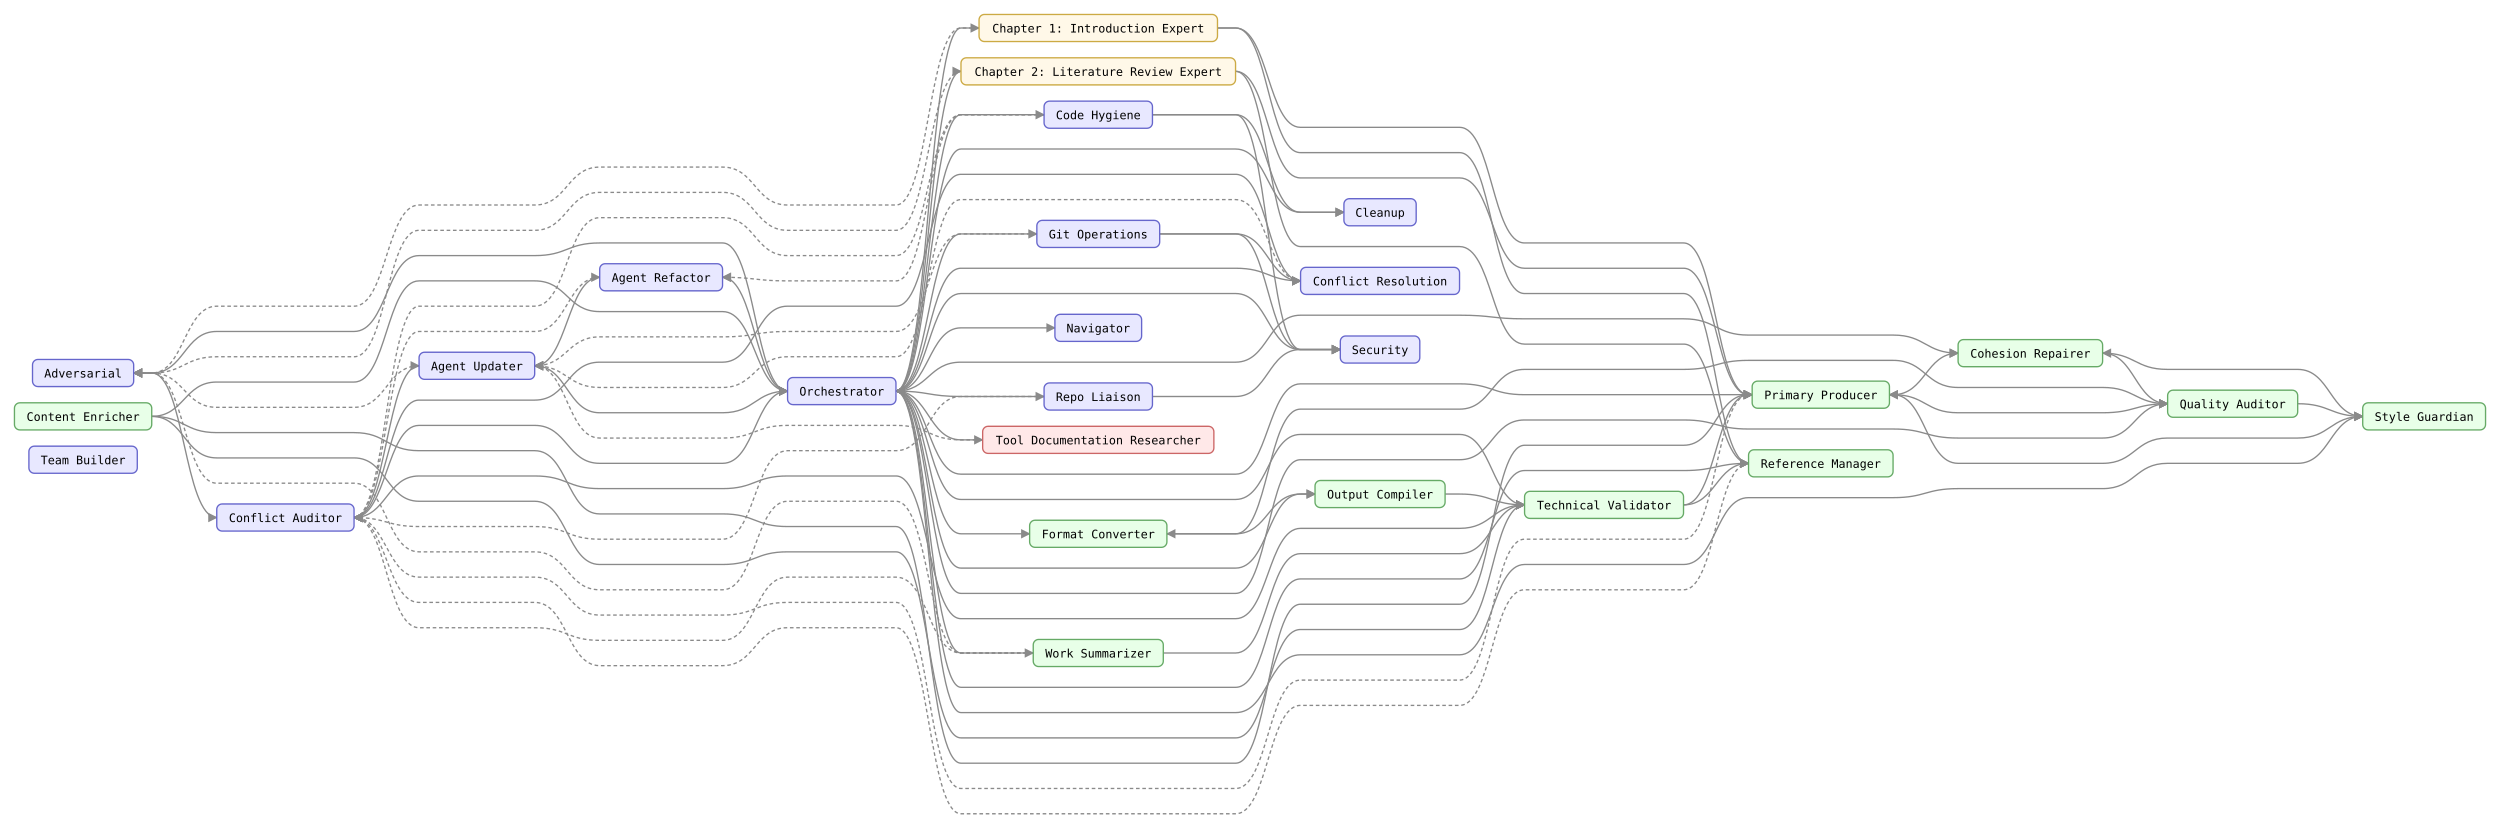
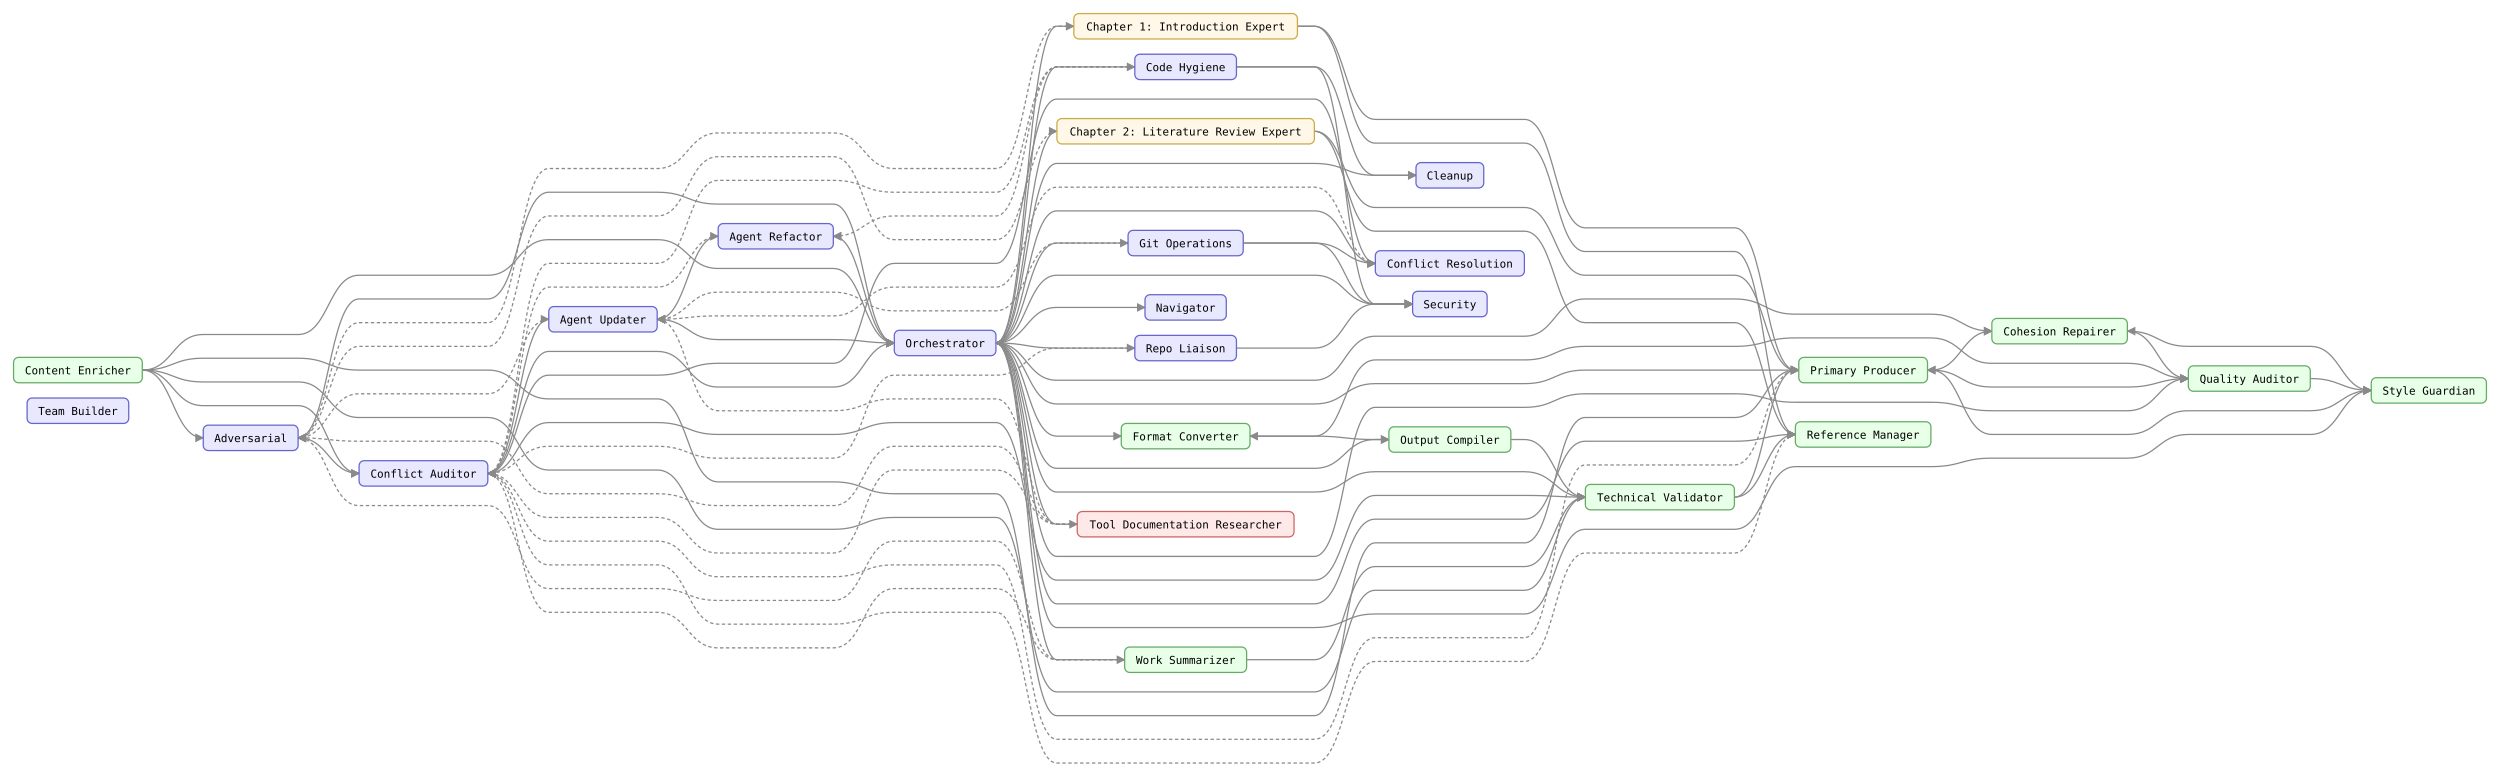
- <svg xmlns="http://www.w3.org/2000/svg" viewBox="0 0 2768 922" width="2768" height="922" font-family="monospace">
+ <svg xmlns="http://www.w3.org/2000/svg" viewBox="0 0 2952 922" width="2952" height="922" font-family="monospace">
  <defs>
    <marker id="arrow" viewBox="0 0 10 10" refX="9" refY="5" markerWidth="7" markerHeight="7" orient="auto-start-reverse">
      <polygon points="0,0 10,5 0,10" fill="#8a8a8a" />
    </marker>
  </defs>
-   <path d="M148,413 L168,413 C204,413 204,573 240,573" fill="none" stroke="#8a8a8a" stroke-width="1.5" marker-end="url(#arrow)" />
-   <path d="M148,413 L168,413 C204,413 204,367 240,367 L392,367 C428,367 428,283 464,283 L592,283 C628,283 628,269 664,269 L800,269 C836,269 836,433 872,433" fill="none" stroke="#8a8a8a" stroke-width="1.5" marker-start="url(#arrow)" marker-end="url(#arrow)" />
-   <path d="M664,307 C628,307 628,367 592,367 L464,367 C428,367 428,573 392,573" fill="none" stroke="#8a8a8a" stroke-width="1.5" stroke-dasharray="4,3" marker-end="url(#arrow)" />
-   <path d="M800,307 C836,307 836,433 872,433" fill="none" stroke="#8a8a8a" stroke-width="1.5" marker-start="url(#arrow)" marker-end="url(#arrow)" />
-   <path d="M464,405 C428,405 428,451 392,451 L240,451 C204,451 204,413 168,413 L148,413" fill="none" stroke="#8a8a8a" stroke-width="1.5" stroke-dasharray="4,3" marker-end="url(#arrow)" />
-   <path d="M592,405 C628,405 628,307 664,307" fill="none" stroke="#8a8a8a" stroke-width="1.5" marker-end="url(#arrow)" />
-   <path d="M464,405 C428,405 428,573 392,573" fill="none" stroke="#8a8a8a" stroke-width="1.5" marker-start="url(#arrow)" marker-end="url(#arrow)" />
-   <path d="M592,405 C628,405 628,457 664,457 L800,457 C836,457 836,433 872,433" fill="none" stroke="#8a8a8a" stroke-width="1.5" marker-start="url(#arrow)" marker-end="url(#arrow)" />
-   <path d="M1084,31 L1064,31 C1028,31 1028,227 992,227 L872,227 C836,227 836,185 800,185 L664,185 C628,185 628,227 592,227 L464,227 C428,227 428,339 392,339 L240,339 C204,339 204,413 168,413 L148,413" fill="none" stroke="#8a8a8a" stroke-width="1.5" stroke-dasharray="4,3" marker-end="url(#arrow)" />
-   <path d="M1084,31 L1064,31 C1028,31 1028,433 992,433" fill="none" stroke="#8a8a8a" stroke-width="1.5" marker-start="url(#arrow)" marker-end="url(#arrow)" />
-   <path d="M1348,31 L1368,31 C1404,31 1404,141 1440,141 L1616,141 C1652,141 1652,269 1688,269 L1864,269 C1900,269 1900,437 1936,437 L1940,437" fill="none" stroke="#8a8a8a" stroke-width="1.5" marker-end="url(#arrow)" />
-   <path d="M1348,31 L1368,31 C1404,31 1404,169 1440,169 L1616,169 C1652,169 1652,325 1688,325 L1864,325 C1900,325 1900,513 1936,513" fill="none" stroke="#8a8a8a" stroke-width="1.5" marker-end="url(#arrow)" />
-   <path d="M1064,79 C1028,79 1028,255 992,255 L872,255 C836,255 836,213 800,213 L664,213 C628,213 628,255 592,255 L464,255 C428,255 428,395 392,395 L240,395 C204,395 204,413 168,413 L148,413" fill="none" stroke="#8a8a8a" stroke-width="1.5" stroke-dasharray="4,3" marker-end="url(#arrow)" />
-   <path d="M1064,79 C1028,79 1028,433 992,433" fill="none" stroke="#8a8a8a" stroke-width="1.5" marker-start="url(#arrow)" marker-end="url(#arrow)" />
-   <path d="M1368,79 C1404,79 1404,197 1440,197 L1616,197 C1652,197 1652,297 1688,297 L1864,297 C1900,297 1900,437 1936,437 L1940,437" fill="none" stroke="#8a8a8a" stroke-width="1.5" marker-end="url(#arrow)" />
-   <path d="M1368,79 C1404,79 1404,273 1440,273 L1616,273 C1652,273 1652,381 1688,381 L1864,381 C1900,381 1900,513 1936,513" fill="none" stroke="#8a8a8a" stroke-width="1.5" marker-end="url(#arrow)" />
-   <path d="M1488,235 L1440,235 C1404,235 1404,165 1368,165 L1064,165 C1028,165 1028,433 992,433" fill="none" stroke="#8a8a8a" stroke-width="1.5" marker-start="url(#arrow)" marker-end="url(#arrow)" />
-   <path d="M1156,127 L1064,127 C1028,127 1028,311 992,311 L872,311 C836,311 836,307 800,307" fill="none" stroke="#8a8a8a" stroke-width="1.5" stroke-dasharray="4,3" marker-end="url(#arrow)" />
-   <path d="M1276,127 L1368,127 C1404,127 1404,235 1440,235 L1488,235" fill="none" stroke="#8a8a8a" stroke-width="1.5" marker-end="url(#arrow)" />
-   <path d="M1156,127 L1064,127 C1028,127 1028,283 992,283 L872,283 C836,283 836,241 800,241 L664,241 C628,241 628,339 592,339 L464,339 C428,339 428,573 392,573" fill="none" stroke="#8a8a8a" stroke-width="1.5" stroke-dasharray="4,3" marker-end="url(#arrow)" />
-   <path d="M1156,127 L1064,127 C1028,127 1028,433 992,433" fill="none" stroke="#8a8a8a" stroke-width="1.5" marker-start="url(#arrow)" marker-end="url(#arrow)" />
-   <path d="M1276,127 L1368,127 C1404,127 1404,387 1440,387 L1484,387" fill="none" stroke="#8a8a8a" stroke-width="1.5" marker-end="url(#arrow)" />
-   <path d="M2168,391 C2132,391 2132,371 2096,371 L1936,371 C1900,371 1900,353 1864,353 L1688,353 C1652,353 1652,349 1616,349 L1440,349 C1404,349 1404,401 1368,401 L1064,401 C1028,401 1028,433 992,433" fill="none" stroke="#8a8a8a" stroke-width="1.5" marker-start="url(#arrow)" marker-end="url(#arrow)" />
-   <path d="M2328,391 C2364,391 2364,447 2400,447" fill="none" stroke="#8a8a8a" stroke-width="1.5" marker-start="url(#arrow)" marker-end="url(#arrow)" />
-   <path d="M2328,391 C2364,391 2364,409 2400,409 L2544,409 C2580,409 2580,461 2616,461" fill="none" stroke="#8a8a8a" stroke-width="1.5" marker-end="url(#arrow)" />
-   <path d="M392,573 C428,573 428,443 464,443 L592,443 C628,443 628,401 664,401 L800,401 C836,401 836,339 872,339 L992,339 C1028,339 1028,193 1064,193 L1368,193 C1404,193 1404,311 1440,311" fill="none" stroke="#8a8a8a" stroke-width="1.5" marker-end="url(#arrow)" />
-   <path d="M392,573 C428,573 428,471 464,471 L592,471 C628,471 628,513 664,513 L800,513 C836,513 836,433 872,433" fill="none" stroke="#8a8a8a" stroke-width="1.5" marker-start="url(#arrow)" marker-end="url(#arrow)" />
-   <path d="M392,573 C428,573 428,527 464,527 L592,527 C628,527 628,541 664,541 L800,541 C836,541 836,527 872,527 L992,527 C1028,527 1028,685 1064,685 L1368,685 C1404,685 1404,585 1440,585 L1616,585 C1652,585 1652,559 1688,559" fill="none" stroke="#8a8a8a" stroke-width="1.5" marker-start="url(#arrow)" marker-end="url(#arrow)" />
-   <path d="M1440,311 C1404,311 1404,221 1368,221 L1064,221 C1028,221 1028,395 992,395 L872,395 C836,395 836,429 800,429 L664,429 C628,429 628,405 592,405" fill="none" stroke="#8a8a8a" stroke-width="1.5" stroke-dasharray="4,3" marker-end="url(#arrow)" />
-   <path d="M1440,311 C1404,311 1404,297 1368,297 L1064,297 C1028,297 1028,433 992,433" fill="none" stroke="#8a8a8a" stroke-width="1.5" marker-start="url(#arrow)" marker-end="url(#arrow)" />
-   <path d="M168,461 C204,461 204,423 240,423 L392,423 C428,423 428,311 464,311 L592,311 C628,311 628,345 664,345 L800,345 C836,345 836,433 872,433" fill="none" stroke="#8a8a8a" stroke-width="1.5" marker-end="url(#arrow)" />
-   <path d="M168,461 C204,461 204,479 240,479 L392,479 C428,479 428,499 464,499 L592,499 C628,499 628,569 664,569 L800,569 C836,569 836,583 872,583 L992,583 C1028,583 1028,845 1064,845 L1368,845 C1404,845 1404,669 1440,669 L1616,669 C1652,669 1652,493 1688,493 L1864,493 C1900,493 1900,437 1936,437 L1940,437" fill="none" stroke="#8a8a8a" stroke-width="1.5" marker-end="url(#arrow)" />
-   <path d="M168,461 C204,461 204,507 240,507 L392,507 C428,507 428,555 464,555 L592,555 C628,555 628,625 664,625 L800,625 C836,625 836,611 872,611 L992,611 C1028,611 1028,817 1064,817 L1368,817 C1404,817 1404,697 1440,697 L1616,697 C1652,697 1652,559 1688,559" fill="none" stroke="#8a8a8a" stroke-width="1.5" marker-end="url(#arrow)" />
-   <path d="M1140,591 L1064,591 C1028,591 1028,433 992,433" fill="none" stroke="#8a8a8a" stroke-width="1.5" marker-start="url(#arrow)" marker-end="url(#arrow)" />
-   <path d="M1292,591 L1368,591 C1404,591 1404,547 1440,547 L1456,547" fill="none" stroke="#8a8a8a" stroke-width="1.5" marker-start="url(#arrow)" marker-end="url(#arrow)" />
-   <path d="M1292,591 L1368,591 C1404,591 1404,453 1440,453 L1616,453 C1652,453 1652,409 1688,409 L1864,409 C1900,409 1900,399 1936,399 L2096,399 C2132,399 2132,429 2168,429 L2328,429 C2364,429 2364,447 2400,447" fill="none" stroke="#8a8a8a" stroke-width="1.5" marker-end="url(#arrow)" />
-   <path d="M1148,259 L1064,259 C1028,259 1028,367 992,367 L872,367 C836,367 836,373 800,373 L664,373 C628,373 628,405 592,405" fill="none" stroke="#8a8a8a" stroke-width="1.5" stroke-dasharray="4,3" marker-end="url(#arrow)" />
-   <path d="M1284,259 L1368,259 C1404,259 1404,311 1440,311" fill="none" stroke="#8a8a8a" stroke-width="1.5" marker-end="url(#arrow)" />
-   <path d="M1148,259 L1064,259 C1028,259 1028,433 992,433" fill="none" stroke="#8a8a8a" stroke-width="1.5" marker-start="url(#arrow)" marker-end="url(#arrow)" />
-   <path d="M1284,259 L1368,259 C1404,259 1404,387 1440,387 L1484,387" fill="none" stroke="#8a8a8a" stroke-width="1.5" marker-end="url(#arrow)" />
-   <path d="M1168,363 L1064,363 C1028,363 1028,433 992,433" fill="none" stroke="#8a8a8a" stroke-width="1.5" marker-start="url(#arrow)" marker-end="url(#arrow)" />
-   <path d="M992,433 C1028,433 1028,629 1064,629 L1368,629 C1404,629 1404,547 1440,547 L1456,547" fill="none" stroke="#8a8a8a" stroke-width="1.5" marker-start="url(#arrow)" marker-end="url(#arrow)" />
-   <path d="M992,433 C1028,433 1028,525 1064,525 L1368,525 C1404,525 1404,425 1440,425 L1616,425 C1652,425 1652,437 1688,437 L1864,437 L1936,437 L1940,437" fill="none" stroke="#8a8a8a" stroke-width="1.5" marker-start="url(#arrow)" marker-end="url(#arrow)" />
-   <path d="M992,433 C1028,433 1028,657 1064,657 L1368,657 C1404,657 1404,509 1440,509 L1616,509 C1652,509 1652,465 1688,465 L1864,465 C1900,465 1900,475 1936,475 L2096,475 C2132,475 2132,485 2168,485 L2328,485 C2364,485 2364,447 2400,447" fill="none" stroke="#8a8a8a" stroke-width="1.5" marker-start="url(#arrow)" marker-end="url(#arrow)" />
-   <path d="M992,433 C1028,433 1028,761 1064,761 L1368,761 C1404,761 1404,641 1440,641 L1616,641 C1652,641 1652,521 1688,521 L1864,521 C1900,521 1900,513 1936,513" fill="none" stroke="#8a8a8a" stroke-width="1.5" marker-start="url(#arrow)" marker-end="url(#arrow)" />
-   <path d="M992,433 C1028,433 1028,439 1064,439 L1156,439" fill="none" stroke="#8a8a8a" stroke-width="1.5" marker-start="url(#arrow)" marker-end="url(#arrow)" />
-   <path d="M992,433 C1028,433 1028,325 1064,325 L1368,325 C1404,325 1404,387 1440,387 L1484,387" fill="none" stroke="#8a8a8a" stroke-width="1.5" marker-start="url(#arrow)" marker-end="url(#arrow)" />
-   <path d="M992,433 C1028,433 1028,789 1064,789 L1368,789 C1404,789 1404,725 1440,725 L1616,725 C1652,725 1652,625 1688,625 L1864,625 C1900,625 1900,551 1936,551 L2096,551 C2132,551 2132,541 2168,541 L2328,541 C2364,541 2364,513 2400,513 L2544,513 C2580,513 2580,461 2616,461" fill="none" stroke="#8a8a8a" stroke-width="1.5" marker-start="url(#arrow)" marker-end="url(#arrow)" />
-   <path d="M992,433 C1028,433 1028,553 1064,553 L1368,553 C1404,553 1404,481 1440,481 L1616,481 C1652,481 1652,559 1688,559" fill="none" stroke="#8a8a8a" stroke-width="1.5" marker-start="url(#arrow)" marker-end="url(#arrow)" />
-   <path d="M992,433 C1028,433 1028,487 1064,487 L1088,487" fill="none" stroke="#8a8a8a" stroke-width="1.5" marker-start="url(#arrow)" marker-end="url(#arrow)" />
-   <path d="M992,433 C1028,433 1028,723 1064,723 L1144,723" fill="none" stroke="#8a8a8a" stroke-width="1.5" marker-start="url(#arrow)" marker-end="url(#arrow)" />
-   <path d="M1600,547 L1616,547 C1652,547 1652,559 1688,559" fill="none" stroke="#8a8a8a" stroke-width="1.5" marker-end="url(#arrow)" />
-   <path d="M2092,437 L2096,437 C2132,437 2132,391 2168,391" fill="none" stroke="#8a8a8a" stroke-width="1.5" marker-end="url(#arrow)" />
-   <path d="M1940,437 L1936,437 C1900,437 1900,597 1864,597 L1688,597 C1652,597 1652,753 1616,753 L1440,753 C1404,753 1404,873 1368,873 L1064,873 C1028,873 1028,667 992,667 L872,667 C836,667 836,681 800,681 L664,681 C628,681 628,639 592,639 L464,639 C428,639 428,573 392,573" fill="none" stroke="#8a8a8a" stroke-width="1.5" stroke-dasharray="4,3" marker-end="url(#arrow)" />
-   <path d="M2092,437 L2096,437 C2132,437 2132,457 2168,457 L2328,457 C2364,457 2364,447 2400,447" fill="none" stroke="#8a8a8a" stroke-width="1.5" marker-start="url(#arrow)" marker-end="url(#arrow)" />
-   <path d="M2092,437 L2096,437 C2132,437 2132,513 2168,513 L2328,513 C2364,513 2364,485 2400,485 L2544,485 C2580,485 2580,461 2616,461" fill="none" stroke="#8a8a8a" stroke-width="1.5" marker-start="url(#arrow)" marker-end="url(#arrow)" />
-   <path d="M2544,447 C2580,447 2580,461 2616,461" fill="none" stroke="#8a8a8a" stroke-width="1.5" marker-end="url(#arrow)" />
-   <path d="M1936,513 C1900,513 1900,653 1864,653 L1688,653 C1652,653 1652,781 1616,781 L1440,781 C1404,781 1404,901 1368,901 L1064,901 C1028,901 1028,695 992,695 L872,695 C836,695 836,737 800,737 L664,737 C628,737 628,667 592,667 L464,667 C428,667 428,573 392,573" fill="none" stroke="#8a8a8a" stroke-width="1.5" stroke-dasharray="4,3" marker-end="url(#arrow)" />
-   <path d="M1156,439 L1064,439 C1028,439 1028,499 992,499 L872,499 C836,499 836,597 800,597 L664,597 C628,597 628,583 592,583 L464,583 C428,583 428,573 392,573" fill="none" stroke="#8a8a8a" stroke-width="1.5" stroke-dasharray="4,3" marker-end="url(#arrow)" />
-   <path d="M1276,439 L1368,439 C1404,439 1404,387 1440,387 L1484,387" fill="none" stroke="#8a8a8a" stroke-width="1.5" marker-end="url(#arrow)" />
-   <path d="M1864,559 C1900,559 1900,437 1936,437 L1940,437" fill="none" stroke="#8a8a8a" stroke-width="1.5" marker-end="url(#arrow)" />
-   <path d="M1864,559 C1900,559 1900,513 1936,513" fill="none" stroke="#8a8a8a" stroke-width="1.5" marker-end="url(#arrow)" />
-   <path d="M1088,487 L1064,487 C1028,487 1028,471 992,471 L872,471 C836,471 836,485 800,485 L664,485 C628,485 628,405 592,405" fill="none" stroke="#8a8a8a" stroke-width="1.5" stroke-dasharray="4,3" marker-end="url(#arrow)" />
-   <path d="M1144,723 L1064,723 C1028,723 1028,555 992,555 L872,555 C836,555 836,653 800,653 L664,653 C628,653 628,611 592,611 L464,611 C428,611 428,535 392,535 L240,535 C204,535 204,413 168,413 L148,413" fill="none" stroke="#8a8a8a" stroke-width="1.5" stroke-dasharray="4,3" marker-end="url(#arrow)" />
-   <path d="M1144,723 L1064,723 C1028,723 1028,639 992,639 L872,639 C836,639 836,709 800,709 L664,709 C628,709 628,695 592,695 L464,695 C428,695 428,573 392,573" fill="none" stroke="#8a8a8a" stroke-width="1.5" stroke-dasharray="4,3" marker-end="url(#arrow)" />
-   <path d="M1288,723 L1368,723 C1404,723 1404,613 1440,613 L1616,613 C1652,613 1652,559 1688,559" fill="none" stroke="#8a8a8a" stroke-width="1.5" marker-end="url(#arrow)" />
-   <rect x="36" y="398" width="112" height="30" rx="6" fill="#e8e8ff" stroke="#6666cc" stroke-width="1.5" />
-   <text x="92" y="418" font-size="13" text-anchor="middle" fill="#000000">Adversarial</text>
-   <rect x="664" y="292" width="136" height="30" rx="6" fill="#e8e8ff" stroke="#6666cc" stroke-width="1.5" />
-   <text x="732" y="312" font-size="13" text-anchor="middle" fill="#000000">Agent Refactor</text>
-   <rect x="464" y="390" width="128" height="30" rx="6" fill="#e8e8ff" stroke="#6666cc" stroke-width="1.5" />
-   <text x="528" y="410" font-size="13" text-anchor="middle" fill="#000000">Agent Updater</text>
-   <rect x="1084" y="16" width="264" height="30" rx="6" fill="#fff8e8" stroke="#ccaa44" stroke-width="1.5" />
-   <text x="1216" y="36" font-size="13" text-anchor="middle" fill="#000000">Chapter 1: Introduction Expert</text>
-   <rect x="1064" y="64" width="304" height="30" rx="6" fill="#fff8e8" stroke="#ccaa44" stroke-width="1.5" />
-   <text x="1216" y="84" font-size="13" text-anchor="middle" fill="#000000">Chapter 2: Literature Review Expert</text>
-   <rect x="1488" y="220" width="80" height="30" rx="6" fill="#e8e8ff" stroke="#6666cc" stroke-width="1.5" />
-   <text x="1528" y="240" font-size="13" text-anchor="middle" fill="#000000">Cleanup</text>
-   <rect x="1156" y="112" width="120" height="30" rx="6" fill="#e8e8ff" stroke="#6666cc" stroke-width="1.5" />
-   <text x="1216" y="132" font-size="13" text-anchor="middle" fill="#000000">Code Hygiene</text>
-   <rect x="2168" y="376" width="160" height="30" rx="6" fill="#e8ffe8" stroke="#66aa66" stroke-width="1.5" />
-   <text x="2248" y="396" font-size="13" text-anchor="middle" fill="#000000">Cohesion Repairer</text>
-   <rect x="240" y="558" width="152" height="30" rx="6" fill="#e8e8ff" stroke="#6666cc" stroke-width="1.5" />
-   <text x="316" y="578" font-size="13" text-anchor="middle" fill="#000000">Conflict Auditor</text>
-   <rect x="1440" y="296" width="176" height="30" rx="6" fill="#e8e8ff" stroke="#6666cc" stroke-width="1.5" />
-   <text x="1528" y="316" font-size="13" text-anchor="middle" fill="#000000">Conflict Resolution</text>
-   <rect x="16" y="446" width="152" height="30" rx="6" fill="#e8ffe8" stroke="#66aa66" stroke-width="1.5" />
-   <text x="92" y="466" font-size="13" text-anchor="middle" fill="#000000">Content Enricher</text>
-   <rect x="1140" y="576" width="152" height="30" rx="6" fill="#e8ffe8" stroke="#66aa66" stroke-width="1.5" />
-   <text x="1216" y="596" font-size="13" text-anchor="middle" fill="#000000">Format Converter</text>
-   <rect x="1148" y="244" width="136" height="30" rx="6" fill="#e8e8ff" stroke="#6666cc" stroke-width="1.5" />
-   <text x="1216" y="264" font-size="13" text-anchor="middle" fill="#000000">Git Operations</text>
-   <rect x="1168" y="348" width="96" height="30" rx="6" fill="#e8e8ff" stroke="#6666cc" stroke-width="1.5" />
-   <text x="1216" y="368" font-size="13" text-anchor="middle" fill="#000000">Navigator</text>
-   <rect x="872" y="418" width="120" height="30" rx="6" fill="#e8e8ff" stroke="#6666cc" stroke-width="1.5" />
-   <text x="932" y="438" font-size="13" text-anchor="middle" fill="#000000">Orchestrator</text>
-   <rect x="1456" y="532" width="144" height="30" rx="6" fill="#e8ffe8" stroke="#66aa66" stroke-width="1.5" />
-   <text x="1528" y="552" font-size="13" text-anchor="middle" fill="#000000">Output Compiler</text>
-   <rect x="1940" y="422" width="152" height="30" rx="6" fill="#e8ffe8" stroke="#66aa66" stroke-width="1.5" />
-   <text x="2016" y="442" font-size="13" text-anchor="middle" fill="#000000">Primary Producer</text>
-   <rect x="2400" y="432" width="144" height="30" rx="6" fill="#e8ffe8" stroke="#66aa66" stroke-width="1.5" />
-   <text x="2472" y="452" font-size="13" text-anchor="middle" fill="#000000">Quality Auditor</text>
-   <rect x="1936" y="498" width="160" height="30" rx="6" fill="#e8ffe8" stroke="#66aa66" stroke-width="1.5" />
-   <text x="2016" y="518" font-size="13" text-anchor="middle" fill="#000000">Reference Manager</text>
-   <rect x="1156" y="424" width="120" height="30" rx="6" fill="#e8e8ff" stroke="#6666cc" stroke-width="1.5" />
-   <text x="1216" y="444" font-size="13" text-anchor="middle" fill="#000000">Repo Liaison</text>
-   <rect x="1484" y="372" width="88" height="30" rx="6" fill="#e8e8ff" stroke="#6666cc" stroke-width="1.5" />
-   <text x="1528" y="392" font-size="13" text-anchor="middle" fill="#000000">Security</text>
-   <rect x="2616" y="446" width="136" height="30" rx="6" fill="#e8ffe8" stroke="#66aa66" stroke-width="1.5" />
-   <text x="2684" y="466" font-size="13" text-anchor="middle" fill="#000000">Style Guardian</text>
-   <rect x="32" y="494" width="120" height="30" rx="6" fill="#e8e8ff" stroke="#6666cc" stroke-width="1.5" />
-   <text x="92" y="514" font-size="13" text-anchor="middle" fill="#000000">Team Builder</text>
-   <rect x="1688" y="544" width="176" height="30" rx="6" fill="#e8ffe8" stroke="#66aa66" stroke-width="1.5" />
-   <text x="1776" y="564" font-size="13" text-anchor="middle" fill="#000000">Technical Validator</text>
-   <rect x="1088" y="472" width="256" height="30" rx="6" fill="#ffe8e8" stroke="#cc6666" stroke-width="1.5" />
-   <text x="1216" y="492" font-size="13" text-anchor="middle" fill="#000000">Tool Documentation Researcher</text>
-   <rect x="1144" y="708" width="144" height="30" rx="6" fill="#e8ffe8" stroke="#66aa66" stroke-width="1.5" />
-   <text x="1216" y="728" font-size="13" text-anchor="middle" fill="#000000">Work Summarizer</text>
+   <path d="M352,517 C388,517 388,559 424,559" fill="none" stroke="#8a8a8a" stroke-width="1.5" marker-end="url(#arrow)" />
+   <path d="M352,517 C388,517 388,353 424,353 L576,353 C612,353 612,227 648,227 L776,227 C812,227 812,241 848,241 L984,241 C1020,241 1020,405 1056,405" fill="none" stroke="#8a8a8a" stroke-width="1.5" marker-start="url(#arrow)" marker-end="url(#arrow)" />
+   <path d="M848,279 C812,279 812,339 776,339 L648,339 C612,339 612,559 576,559" fill="none" stroke="#8a8a8a" stroke-width="1.5" stroke-dasharray="4,3" marker-end="url(#arrow)" />
+   <path d="M984,279 C1020,279 1020,405 1056,405" fill="none" stroke="#8a8a8a" stroke-width="1.5" marker-start="url(#arrow)" marker-end="url(#arrow)" />
+   <path d="M648,377 C612,377 612,465 576,465 L424,465 C388,465 388,517 352,517" fill="none" stroke="#8a8a8a" stroke-width="1.5" stroke-dasharray="4,3" marker-end="url(#arrow)" />
+   <path d="M776,377 C812,377 812,279 848,279" fill="none" stroke="#8a8a8a" stroke-width="1.5" marker-end="url(#arrow)" />
+   <path d="M648,377 C612,377 612,559 576,559" fill="none" stroke="#8a8a8a" stroke-width="1.5" marker-start="url(#arrow)" marker-end="url(#arrow)" />
+   <path d="M776,377 C812,377 812,401 848,401 L984,401 C1020,401 1020,405 1056,405" fill="none" stroke="#8a8a8a" stroke-width="1.5" marker-start="url(#arrow)" marker-end="url(#arrow)" />
+   <path d="M1268,31 L1248,31 C1212,31 1212,199 1176,199 L1056,199 C1020,199 1020,157 984,157 L848,157 C812,157 812,199 776,199 L648,199 C612,199 612,381 576,381 L424,381 C388,381 388,517 352,517" fill="none" stroke="#8a8a8a" stroke-width="1.5" stroke-dasharray="4,3" marker-end="url(#arrow)" />
+   <path d="M1268,31 L1248,31 C1212,31 1212,405 1176,405" fill="none" stroke="#8a8a8a" stroke-width="1.5" marker-start="url(#arrow)" marker-end="url(#arrow)" />
+   <path d="M1532,31 L1552,31 C1588,31 1588,141 1624,141 L1800,141 C1836,141 1836,269 1872,269 L2048,269 C2084,269 2084,437 2120,437 L2124,437" fill="none" stroke="#8a8a8a" stroke-width="1.5" marker-end="url(#arrow)" />
+   <path d="M1532,31 L1552,31 C1588,31 1588,169 1624,169 L1800,169 C1836,169 1836,297 1872,297 L2048,297 C2084,297 2084,513 2120,513" fill="none" stroke="#8a8a8a" stroke-width="1.5" marker-end="url(#arrow)" />
+   <path d="M1248,155 C1212,155 1212,283 1176,283 L1056,283 C1020,283 1020,185 984,185 L848,185 C812,185 812,255 776,255 L648,255 C612,255 612,409 576,409 L424,409 C388,409 388,517 352,517" fill="none" stroke="#8a8a8a" stroke-width="1.5" stroke-dasharray="4,3" marker-end="url(#arrow)" />
+   <path d="M1248,155 C1212,155 1212,405 1176,405" fill="none" stroke="#8a8a8a" stroke-width="1.5" marker-start="url(#arrow)" marker-end="url(#arrow)" />
+   <path d="M1552,155 C1588,155 1588,245 1624,245 L1800,245 C1836,245 1836,325 1872,325 L2048,325 C2084,325 2084,437 2120,437 L2124,437" fill="none" stroke="#8a8a8a" stroke-width="1.5" marker-end="url(#arrow)" />
+   <path d="M1552,155 C1588,155 1588,273 1624,273 L1800,273 C1836,273 1836,381 1872,381 L2048,381 C2084,381 2084,513 2120,513" fill="none" stroke="#8a8a8a" stroke-width="1.5" marker-end="url(#arrow)" />
+   <path d="M1672,207 L1624,207 C1588,207 1588,193 1552,193 L1248,193 C1212,193 1212,405 1176,405" fill="none" stroke="#8a8a8a" stroke-width="1.5" marker-start="url(#arrow)" marker-end="url(#arrow)" />
+   <path d="M1340,79 L1248,79 C1212,79 1212,255 1176,255 L1056,255 C1020,255 1020,279 984,279" fill="none" stroke="#8a8a8a" stroke-width="1.5" stroke-dasharray="4,3" marker-end="url(#arrow)" />
+   <path d="M1460,79 L1552,79 C1588,79 1588,207 1624,207 L1672,207" fill="none" stroke="#8a8a8a" stroke-width="1.5" marker-end="url(#arrow)" />
+   <path d="M1340,79 L1248,79 C1212,79 1212,227 1176,227 L1056,227 C1020,227 1020,213 984,213 L848,213 C812,213 812,311 776,311 L648,311 C612,311 612,559 576,559" fill="none" stroke="#8a8a8a" stroke-width="1.5" stroke-dasharray="4,3" marker-end="url(#arrow)" />
+   <path d="M1340,79 L1248,79 C1212,79 1212,405 1176,405" fill="none" stroke="#8a8a8a" stroke-width="1.5" marker-start="url(#arrow)" marker-end="url(#arrow)" />
+   <path d="M1460,79 L1552,79 C1588,79 1588,359 1624,359 L1668,359" fill="none" stroke="#8a8a8a" stroke-width="1.5" marker-end="url(#arrow)" />
+   <path d="M2352,391 C2316,391 2316,371 2280,371 L2120,371 C2084,371 2084,353 2048,353 L1872,353 C1836,353 1836,397 1800,397 L1624,397 C1588,397 1588,449 1552,449 L1248,449 C1212,449 1212,405 1176,405" fill="none" stroke="#8a8a8a" stroke-width="1.5" marker-start="url(#arrow)" marker-end="url(#arrow)" />
+   <path d="M2512,391 C2548,391 2548,447 2584,447" fill="none" stroke="#8a8a8a" stroke-width="1.5" marker-start="url(#arrow)" marker-end="url(#arrow)" />
+   <path d="M2512,391 C2548,391 2548,409 2584,409 L2728,409 C2764,409 2764,461 2800,461" fill="none" stroke="#8a8a8a" stroke-width="1.5" marker-end="url(#arrow)" />
+   <path d="M576,559 C612,559 612,443 648,443 L776,443 C812,443 812,429 848,429 L984,429 C1020,429 1020,311 1056,311 L1176,311 C1212,311 1212,117 1248,117 L1552,117 C1588,117 1588,311 1624,311" fill="none" stroke="#8a8a8a" stroke-width="1.5" marker-end="url(#arrow)" />
+   <path d="M576,559 C612,559 612,415 648,415 L776,415 C812,415 812,457 848,457 L984,457 C1020,457 1020,405 1056,405" fill="none" stroke="#8a8a8a" stroke-width="1.5" marker-start="url(#arrow)" marker-end="url(#arrow)" />
+   <path d="M576,559 C612,559 612,499 648,499 L776,499 C812,499 812,513 848,513 L984,513 C1020,513 1020,499 1056,499 L1176,499 C1212,499 1212,685 1248,685 L1552,685 C1588,685 1588,585 1624,585 L1800,585 C1836,585 1836,587 1872,587" fill="none" stroke="#8a8a8a" stroke-width="1.5" marker-start="url(#arrow)" marker-end="url(#arrow)" />
+   <path d="M1624,311 C1588,311 1588,221 1552,221 L1248,221 C1212,221 1212,339 1176,339 L1056,339 C1020,339 1020,373 984,373 L848,373 C812,373 812,377 776,377" fill="none" stroke="#8a8a8a" stroke-width="1.5" stroke-dasharray="4,3" marker-end="url(#arrow)" />
+   <path d="M1624,311 C1588,311 1588,249 1552,249 L1248,249 C1212,249 1212,405 1176,405" fill="none" stroke="#8a8a8a" stroke-width="1.5" marker-start="url(#arrow)" marker-end="url(#arrow)" />
+   <path d="M168,437 C204,437 204,517 240,517" fill="none" stroke="#8a8a8a" stroke-width="1.5" marker-end="url(#arrow)" />
+   <path d="M168,437 C204,437 204,479 240,479 L352,479 C388,479 388,559 424,559" fill="none" stroke="#8a8a8a" stroke-width="1.5" marker-end="url(#arrow)" />
+   <path d="M168,437 C204,437 204,395 240,395 L352,395 C388,395 388,325 424,325 L576,325 C612,325 612,283 648,283 L776,283 C812,283 812,317 848,317 L984,317 C1020,317 1020,405 1056,405" fill="none" stroke="#8a8a8a" stroke-width="1.5" marker-end="url(#arrow)" />
+   <path d="M168,437 C204,437 204,423 240,423 L352,423 C388,423 388,437 424,437 L576,437 C612,437 612,471 648,471 L776,471 C812,471 812,569 848,569 L984,569 C1020,569 1020,583 1056,583 L1176,583 C1212,583 1212,845 1248,845 L1552,845 C1588,845 1588,641 1624,641 L1800,641 C1836,641 1836,493 1872,493 L2048,493 C2084,493 2084,437 2120,437 L2124,437" fill="none" stroke="#8a8a8a" stroke-width="1.5" marker-end="url(#arrow)" />
+   <path d="M168,437 C204,437 204,451 240,451 L352,451 C388,451 388,493 424,493 L576,493 C612,493 612,555 648,555 L776,555 C812,555 812,625 848,625 L984,625 C1020,625 1020,611 1056,611 L1176,611 C1212,611 1212,817 1248,817 L1552,817 C1588,817 1588,697 1624,697 L1800,697 C1836,697 1836,587 1872,587" fill="none" stroke="#8a8a8a" stroke-width="1.5" marker-end="url(#arrow)" />
+   <path d="M1324,515 L1248,515 C1212,515 1212,405 1176,405" fill="none" stroke="#8a8a8a" stroke-width="1.5" marker-start="url(#arrow)" marker-end="url(#arrow)" />
+   <path d="M1476,515 L1552,515 C1588,515 1588,519 1624,519 L1640,519" fill="none" stroke="#8a8a8a" stroke-width="1.5" marker-start="url(#arrow)" marker-end="url(#arrow)" />
+   <path d="M1476,515 L1552,515 C1588,515 1588,425 1624,425 L1800,425 C1836,425 1836,409 1872,409 L2048,409 C2084,409 2084,399 2120,399 L2280,399 C2316,399 2316,429 2352,429 L2512,429 C2548,429 2548,447 2584,447" fill="none" stroke="#8a8a8a" stroke-width="1.5" marker-end="url(#arrow)" />
+   <path d="M1332,287 L1248,287 C1212,287 1212,367 1176,367 L1056,367 C1020,367 1020,345 984,345 L848,345 C812,345 812,377 776,377" fill="none" stroke="#8a8a8a" stroke-width="1.5" stroke-dasharray="4,3" marker-end="url(#arrow)" />
+   <path d="M1468,287 L1552,287 C1588,287 1588,311 1624,311" fill="none" stroke="#8a8a8a" stroke-width="1.5" marker-end="url(#arrow)" />
+   <path d="M1332,287 L1248,287 C1212,287 1212,405 1176,405" fill="none" stroke="#8a8a8a" stroke-width="1.5" marker-start="url(#arrow)" marker-end="url(#arrow)" />
+   <path d="M1468,287 L1552,287 C1588,287 1588,359 1624,359 L1668,359" fill="none" stroke="#8a8a8a" stroke-width="1.5" marker-end="url(#arrow)" />
+   <path d="M1352,363 L1248,363 C1212,363 1212,405 1176,405" fill="none" stroke="#8a8a8a" stroke-width="1.5" marker-start="url(#arrow)" marker-end="url(#arrow)" />
+   <path d="M1176,405 C1212,405 1212,553 1248,553 L1552,553 C1588,553 1588,519 1624,519 L1640,519" fill="none" stroke="#8a8a8a" stroke-width="1.5" marker-start="url(#arrow)" marker-end="url(#arrow)" />
+   <path d="M1176,405 C1212,405 1212,477 1248,477 L1552,477 C1588,477 1588,453 1624,453 L1800,453 C1836,453 1836,437 1872,437 L2048,437 L2120,437 L2124,437" fill="none" stroke="#8a8a8a" stroke-width="1.5" marker-start="url(#arrow)" marker-end="url(#arrow)" />
+   <path d="M1176,405 C1212,405 1212,657 1248,657 L1552,657 C1588,657 1588,481 1624,481 L1800,481 C1836,481 1836,465 1872,465 L2048,465 C2084,465 2084,475 2120,475 L2280,475 C2316,475 2316,485 2352,485 L2512,485 C2548,485 2548,447 2584,447" fill="none" stroke="#8a8a8a" stroke-width="1.5" marker-start="url(#arrow)" marker-end="url(#arrow)" />
+   <path d="M1176,405 C1212,405 1212,713 1248,713 L1552,713 C1588,713 1588,613 1624,613 L1800,613 C1836,613 1836,521 1872,521 L2048,521 C2084,521 2084,513 2120,513" fill="none" stroke="#8a8a8a" stroke-width="1.5" marker-start="url(#arrow)" marker-end="url(#arrow)" />
+   <path d="M1176,405 C1212,405 1212,411 1248,411 L1340,411" fill="none" stroke="#8a8a8a" stroke-width="1.5" marker-start="url(#arrow)" marker-end="url(#arrow)" />
+   <path d="M1176,405 C1212,405 1212,325 1248,325 L1552,325 C1588,325 1588,359 1624,359 L1668,359" fill="none" stroke="#8a8a8a" stroke-width="1.5" marker-start="url(#arrow)" marker-end="url(#arrow)" />
+   <path d="M1176,405 C1212,405 1212,741 1248,741 L1552,741 C1588,741 1588,725 1624,725 L1800,725 C1836,725 1836,625 1872,625 L2048,625 C2084,625 2084,551 2120,551 L2280,551 C2316,551 2316,541 2352,541 L2512,541 C2548,541 2548,513 2584,513 L2728,513 C2764,513 2764,461 2800,461" fill="none" stroke="#8a8a8a" stroke-width="1.5" marker-start="url(#arrow)" marker-end="url(#arrow)" />
+   <path d="M1176,405 C1212,405 1212,581 1248,581 L1552,581 C1588,581 1588,557 1624,557 L1800,557 C1836,557 1836,587 1872,587" fill="none" stroke="#8a8a8a" stroke-width="1.5" marker-start="url(#arrow)" marker-end="url(#arrow)" />
+   <path d="M1176,405 C1212,405 1212,619 1248,619 L1272,619" fill="none" stroke="#8a8a8a" stroke-width="1.5" marker-start="url(#arrow)" marker-end="url(#arrow)" />
+   <path d="M1176,405 C1212,405 1212,779 1248,779 L1328,779" fill="none" stroke="#8a8a8a" stroke-width="1.5" marker-start="url(#arrow)" marker-end="url(#arrow)" />
+   <path d="M1784,519 L1800,519 C1836,519 1836,587 1872,587" fill="none" stroke="#8a8a8a" stroke-width="1.5" marker-end="url(#arrow)" />
+   <path d="M2276,437 L2280,437 C2316,437 2316,391 2352,391" fill="none" stroke="#8a8a8a" stroke-width="1.5" marker-end="url(#arrow)" />
+   <path d="M2124,437 L2120,437 C2084,437 2084,549 2048,549 L1872,549 C1836,549 1836,753 1800,753 L1624,753 C1588,753 1588,873 1552,873 L1248,873 C1212,873 1212,667 1176,667 L1056,667 C1020,667 1020,681 984,681 L848,681 C812,681 812,639 776,639 L648,639 C612,639 612,559 576,559" fill="none" stroke="#8a8a8a" stroke-width="1.5" stroke-dasharray="4,3" marker-end="url(#arrow)" />
+   <path d="M2276,437 L2280,437 C2316,437 2316,457 2352,457 L2512,457 C2548,457 2548,447 2584,447" fill="none" stroke="#8a8a8a" stroke-width="1.5" marker-start="url(#arrow)" marker-end="url(#arrow)" />
+   <path d="M2276,437 L2280,437 C2316,437 2316,513 2352,513 L2512,513 C2548,513 2548,485 2584,485 L2728,485 C2764,485 2764,461 2800,461" fill="none" stroke="#8a8a8a" stroke-width="1.5" marker-start="url(#arrow)" marker-end="url(#arrow)" />
+   <path d="M2728,447 C2764,447 2764,461 2800,461" fill="none" stroke="#8a8a8a" stroke-width="1.5" marker-end="url(#arrow)" />
+   <path d="M2120,513 C2084,513 2084,653 2048,653 L1872,653 C1836,653 1836,781 1800,781 L1624,781 C1588,781 1588,901 1552,901 L1248,901 C1212,901 1212,723 1176,723 L1056,723 C1020,723 1020,737 984,737 L848,737 C812,737 812,667 776,667 L648,667 C612,667 612,559 576,559" fill="none" stroke="#8a8a8a" stroke-width="1.5" stroke-dasharray="4,3" marker-end="url(#arrow)" />
+   <path d="M1340,411 L1248,411 C1212,411 1212,443 1176,443 L1056,443 C1020,443 1020,541 984,541 L848,541 C812,541 812,527 776,527 L648,527 C612,527 612,559 576,559" fill="none" stroke="#8a8a8a" stroke-width="1.5" stroke-dasharray="4,3" marker-end="url(#arrow)" />
+   <path d="M1460,411 L1552,411 C1588,411 1588,359 1624,359 L1668,359" fill="none" stroke="#8a8a8a" stroke-width="1.5" marker-end="url(#arrow)" />
+   <path d="M2048,587 C2084,587 2084,437 2120,437 L2124,437" fill="none" stroke="#8a8a8a" stroke-width="1.5" marker-end="url(#arrow)" />
+   <path d="M2048,587 C2084,587 2084,513 2120,513" fill="none" stroke="#8a8a8a" stroke-width="1.5" marker-end="url(#arrow)" />
+   <path d="M1272,619 L1248,619 C1212,619 1212,527 1176,527 L1056,527 C1020,527 1020,597 984,597 L848,597 C812,597 812,583 776,583 L648,583 C612,583 612,521 576,521 L424,521 C388,521 388,517 352,517" fill="none" stroke="#8a8a8a" stroke-width="1.5" stroke-dasharray="4,3" marker-end="url(#arrow)" />
+   <path d="M1272,619 L1248,619 C1212,619 1212,471 1176,471 L1056,471 C1020,471 1020,485 984,485 L848,485 C812,485 812,377 776,377" fill="none" stroke="#8a8a8a" stroke-width="1.5" stroke-dasharray="4,3" marker-end="url(#arrow)" />
+   <path d="M1272,619 L1248,619 C1212,619 1212,555 1176,555 L1056,555 C1020,555 1020,653 984,653 L848,653 C812,653 812,611 776,611 L648,611 C612,611 612,559 576,559" fill="none" stroke="#8a8a8a" stroke-width="1.5" stroke-dasharray="4,3" marker-end="url(#arrow)" />
+   <path d="M1328,779 L1248,779 C1212,779 1212,639 1176,639 L1056,639 C1020,639 1020,709 984,709 L848,709 C812,709 812,695 776,695 L648,695 C612,695 612,597 576,597 L424,597 C388,597 388,517 352,517" fill="none" stroke="#8a8a8a" stroke-width="1.5" stroke-dasharray="4,3" marker-end="url(#arrow)" />
+   <path d="M1328,779 L1248,779 C1212,779 1212,695 1176,695 L1056,695 C1020,695 1020,765 984,765 L848,765 C812,765 812,723 776,723 L648,723 C612,723 612,559 576,559" fill="none" stroke="#8a8a8a" stroke-width="1.5" stroke-dasharray="4,3" marker-end="url(#arrow)" />
+   <path d="M1472,779 L1552,779 C1588,779 1588,669 1624,669 L1800,669 C1836,669 1836,587 1872,587" fill="none" stroke="#8a8a8a" stroke-width="1.5" marker-end="url(#arrow)" />
+   <rect x="240" y="502" width="112" height="30" rx="6" fill="#e8e8ff" stroke="#6666cc" stroke-width="1.5" />
+   <text x="296" y="522" font-size="13" text-anchor="middle" fill="#000000">Adversarial</text>
+   <rect x="848" y="264" width="136" height="30" rx="6" fill="#e8e8ff" stroke="#6666cc" stroke-width="1.5" />
+   <text x="916" y="284" font-size="13" text-anchor="middle" fill="#000000">Agent Refactor</text>
+   <rect x="648" y="362" width="128" height="30" rx="6" fill="#e8e8ff" stroke="#6666cc" stroke-width="1.5" />
+   <text x="712" y="382" font-size="13" text-anchor="middle" fill="#000000">Agent Updater</text>
+   <rect x="1268" y="16" width="264" height="30" rx="6" fill="#fff8e8" stroke="#ccaa44" stroke-width="1.5" />
+   <text x="1400" y="36" font-size="13" text-anchor="middle" fill="#000000">Chapter 1: Introduction Expert</text>
+   <rect x="1248" y="140" width="304" height="30" rx="6" fill="#fff8e8" stroke="#ccaa44" stroke-width="1.5" />
+   <text x="1400" y="160" font-size="13" text-anchor="middle" fill="#000000">Chapter 2: Literature Review Expert</text>
+   <rect x="1672" y="192" width="80" height="30" rx="6" fill="#e8e8ff" stroke="#6666cc" stroke-width="1.5" />
+   <text x="1712" y="212" font-size="13" text-anchor="middle" fill="#000000">Cleanup</text>
+   <rect x="1340" y="64" width="120" height="30" rx="6" fill="#e8e8ff" stroke="#6666cc" stroke-width="1.5" />
+   <text x="1400" y="84" font-size="13" text-anchor="middle" fill="#000000">Code Hygiene</text>
+   <rect x="2352" y="376" width="160" height="30" rx="6" fill="#e8ffe8" stroke="#66aa66" stroke-width="1.5" />
+   <text x="2432" y="396" font-size="13" text-anchor="middle" fill="#000000">Cohesion Repairer</text>
+   <rect x="424" y="544" width="152" height="30" rx="6" fill="#e8e8ff" stroke="#6666cc" stroke-width="1.5" />
+   <text x="500" y="564" font-size="13" text-anchor="middle" fill="#000000">Conflict Auditor</text>
+   <rect x="1624" y="296" width="176" height="30" rx="6" fill="#e8e8ff" stroke="#6666cc" stroke-width="1.5" />
+   <text x="1712" y="316" font-size="13" text-anchor="middle" fill="#000000">Conflict Resolution</text>
+   <rect x="16" y="422" width="152" height="30" rx="6" fill="#e8ffe8" stroke="#66aa66" stroke-width="1.5" />
+   <text x="92" y="442" font-size="13" text-anchor="middle" fill="#000000">Content Enricher</text>
+   <rect x="1324" y="500" width="152" height="30" rx="6" fill="#e8ffe8" stroke="#66aa66" stroke-width="1.5" />
+   <text x="1400" y="520" font-size="13" text-anchor="middle" fill="#000000">Format Converter</text>
+   <rect x="1332" y="272" width="136" height="30" rx="6" fill="#e8e8ff" stroke="#6666cc" stroke-width="1.5" />
+   <text x="1400" y="292" font-size="13" text-anchor="middle" fill="#000000">Git Operations</text>
+   <rect x="1352" y="348" width="96" height="30" rx="6" fill="#e8e8ff" stroke="#6666cc" stroke-width="1.5" />
+   <text x="1400" y="368" font-size="13" text-anchor="middle" fill="#000000">Navigator</text>
+   <rect x="1056" y="390" width="120" height="30" rx="6" fill="#e8e8ff" stroke="#6666cc" stroke-width="1.5" />
+   <text x="1116" y="410" font-size="13" text-anchor="middle" fill="#000000">Orchestrator</text>
+   <rect x="1640" y="504" width="144" height="30" rx="6" fill="#e8ffe8" stroke="#66aa66" stroke-width="1.5" />
+   <text x="1712" y="524" font-size="13" text-anchor="middle" fill="#000000">Output Compiler</text>
+   <rect x="2124" y="422" width="152" height="30" rx="6" fill="#e8ffe8" stroke="#66aa66" stroke-width="1.5" />
+   <text x="2200" y="442" font-size="13" text-anchor="middle" fill="#000000">Primary Producer</text>
+   <rect x="2584" y="432" width="144" height="30" rx="6" fill="#e8ffe8" stroke="#66aa66" stroke-width="1.5" />
+   <text x="2656" y="452" font-size="13" text-anchor="middle" fill="#000000">Quality Auditor</text>
+   <rect x="2120" y="498" width="160" height="30" rx="6" fill="#e8ffe8" stroke="#66aa66" stroke-width="1.5" />
+   <text x="2200" y="518" font-size="13" text-anchor="middle" fill="#000000">Reference Manager</text>
+   <rect x="1340" y="396" width="120" height="30" rx="6" fill="#e8e8ff" stroke="#6666cc" stroke-width="1.5" />
+   <text x="1400" y="416" font-size="13" text-anchor="middle" fill="#000000">Repo Liaison</text>
+   <rect x="1668" y="344" width="88" height="30" rx="6" fill="#e8e8ff" stroke="#6666cc" stroke-width="1.5" />
+   <text x="1712" y="364" font-size="13" text-anchor="middle" fill="#000000">Security</text>
+   <rect x="2800" y="446" width="136" height="30" rx="6" fill="#e8ffe8" stroke="#66aa66" stroke-width="1.5" />
+   <text x="2868" y="466" font-size="13" text-anchor="middle" fill="#000000">Style Guardian</text>
+   <rect x="32" y="470" width="120" height="30" rx="6" fill="#e8e8ff" stroke="#6666cc" stroke-width="1.5" />
+   <text x="92" y="490" font-size="13" text-anchor="middle" fill="#000000">Team Builder</text>
+   <rect x="1872" y="572" width="176" height="30" rx="6" fill="#e8ffe8" stroke="#66aa66" stroke-width="1.5" />
+   <text x="1960" y="592" font-size="13" text-anchor="middle" fill="#000000">Technical Validator</text>
+   <rect x="1272" y="604" width="256" height="30" rx="6" fill="#ffe8e8" stroke="#cc6666" stroke-width="1.5" />
+   <text x="1400" y="624" font-size="13" text-anchor="middle" fill="#000000">Tool Documentation Researcher</text>
+   <rect x="1328" y="764" width="144" height="30" rx="6" fill="#e8ffe8" stroke="#66aa66" stroke-width="1.5" />
+   <text x="1400" y="784" font-size="13" text-anchor="middle" fill="#000000">Work Summarizer</text>
</svg>
